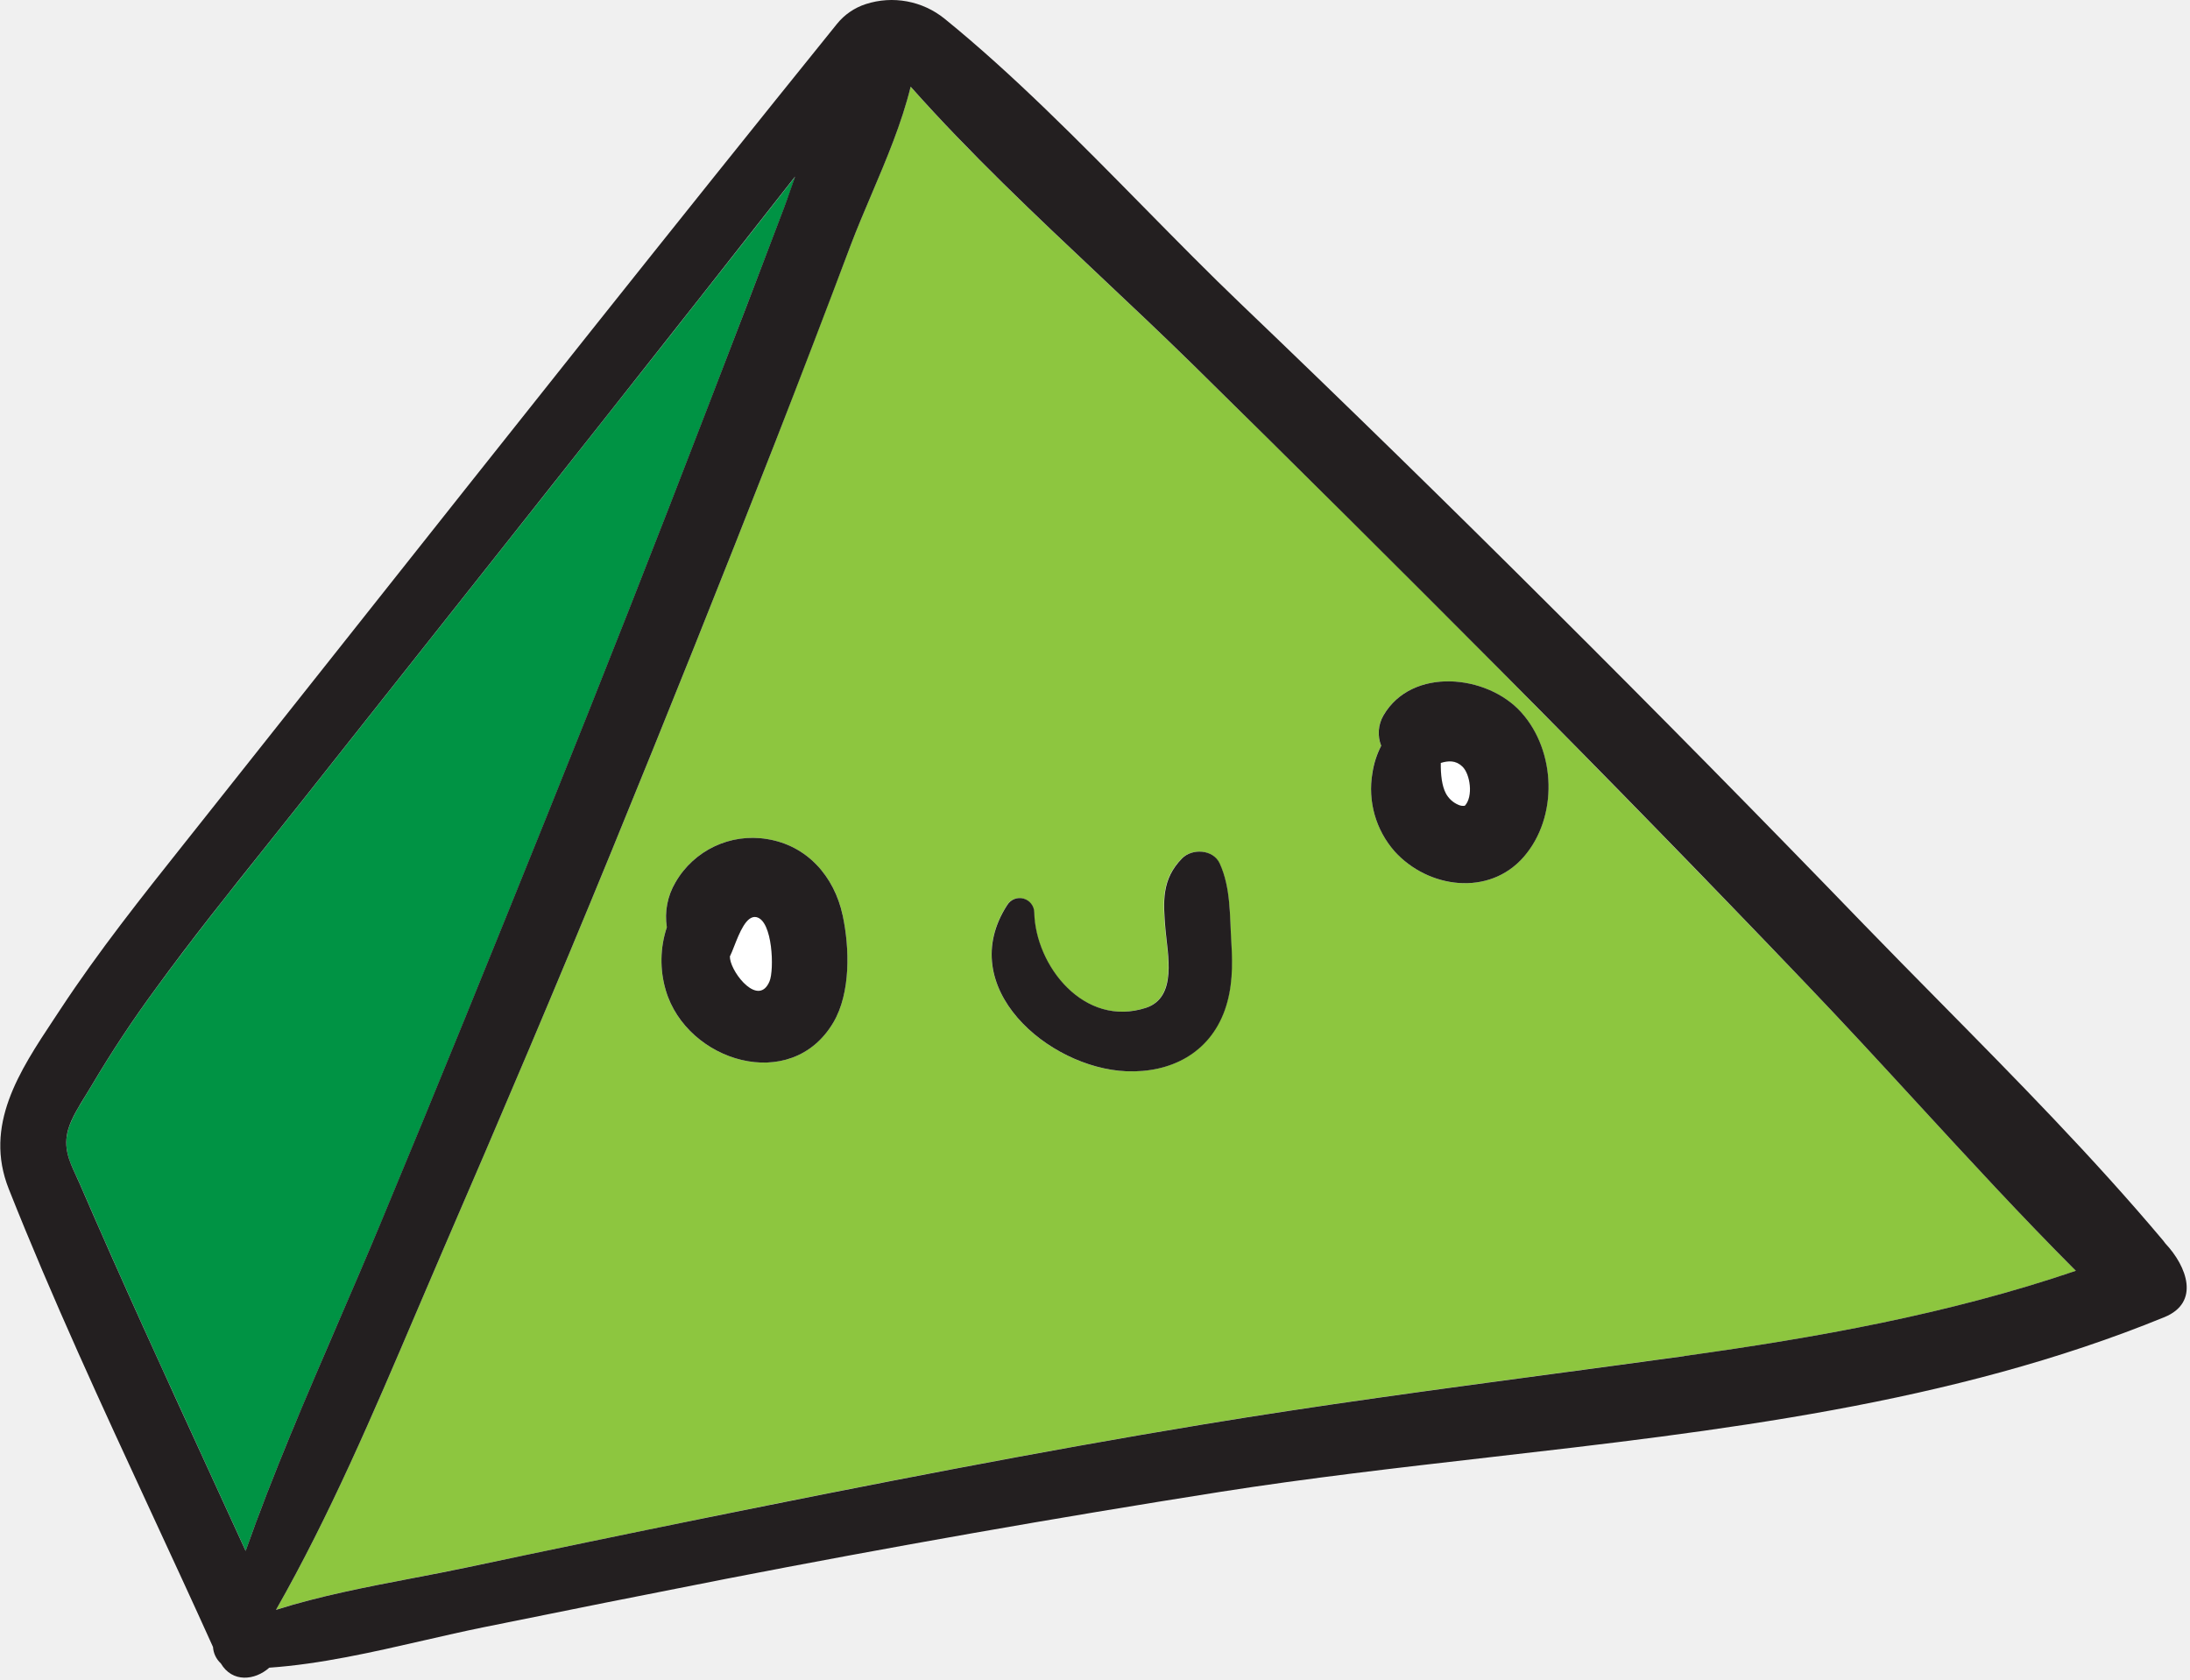
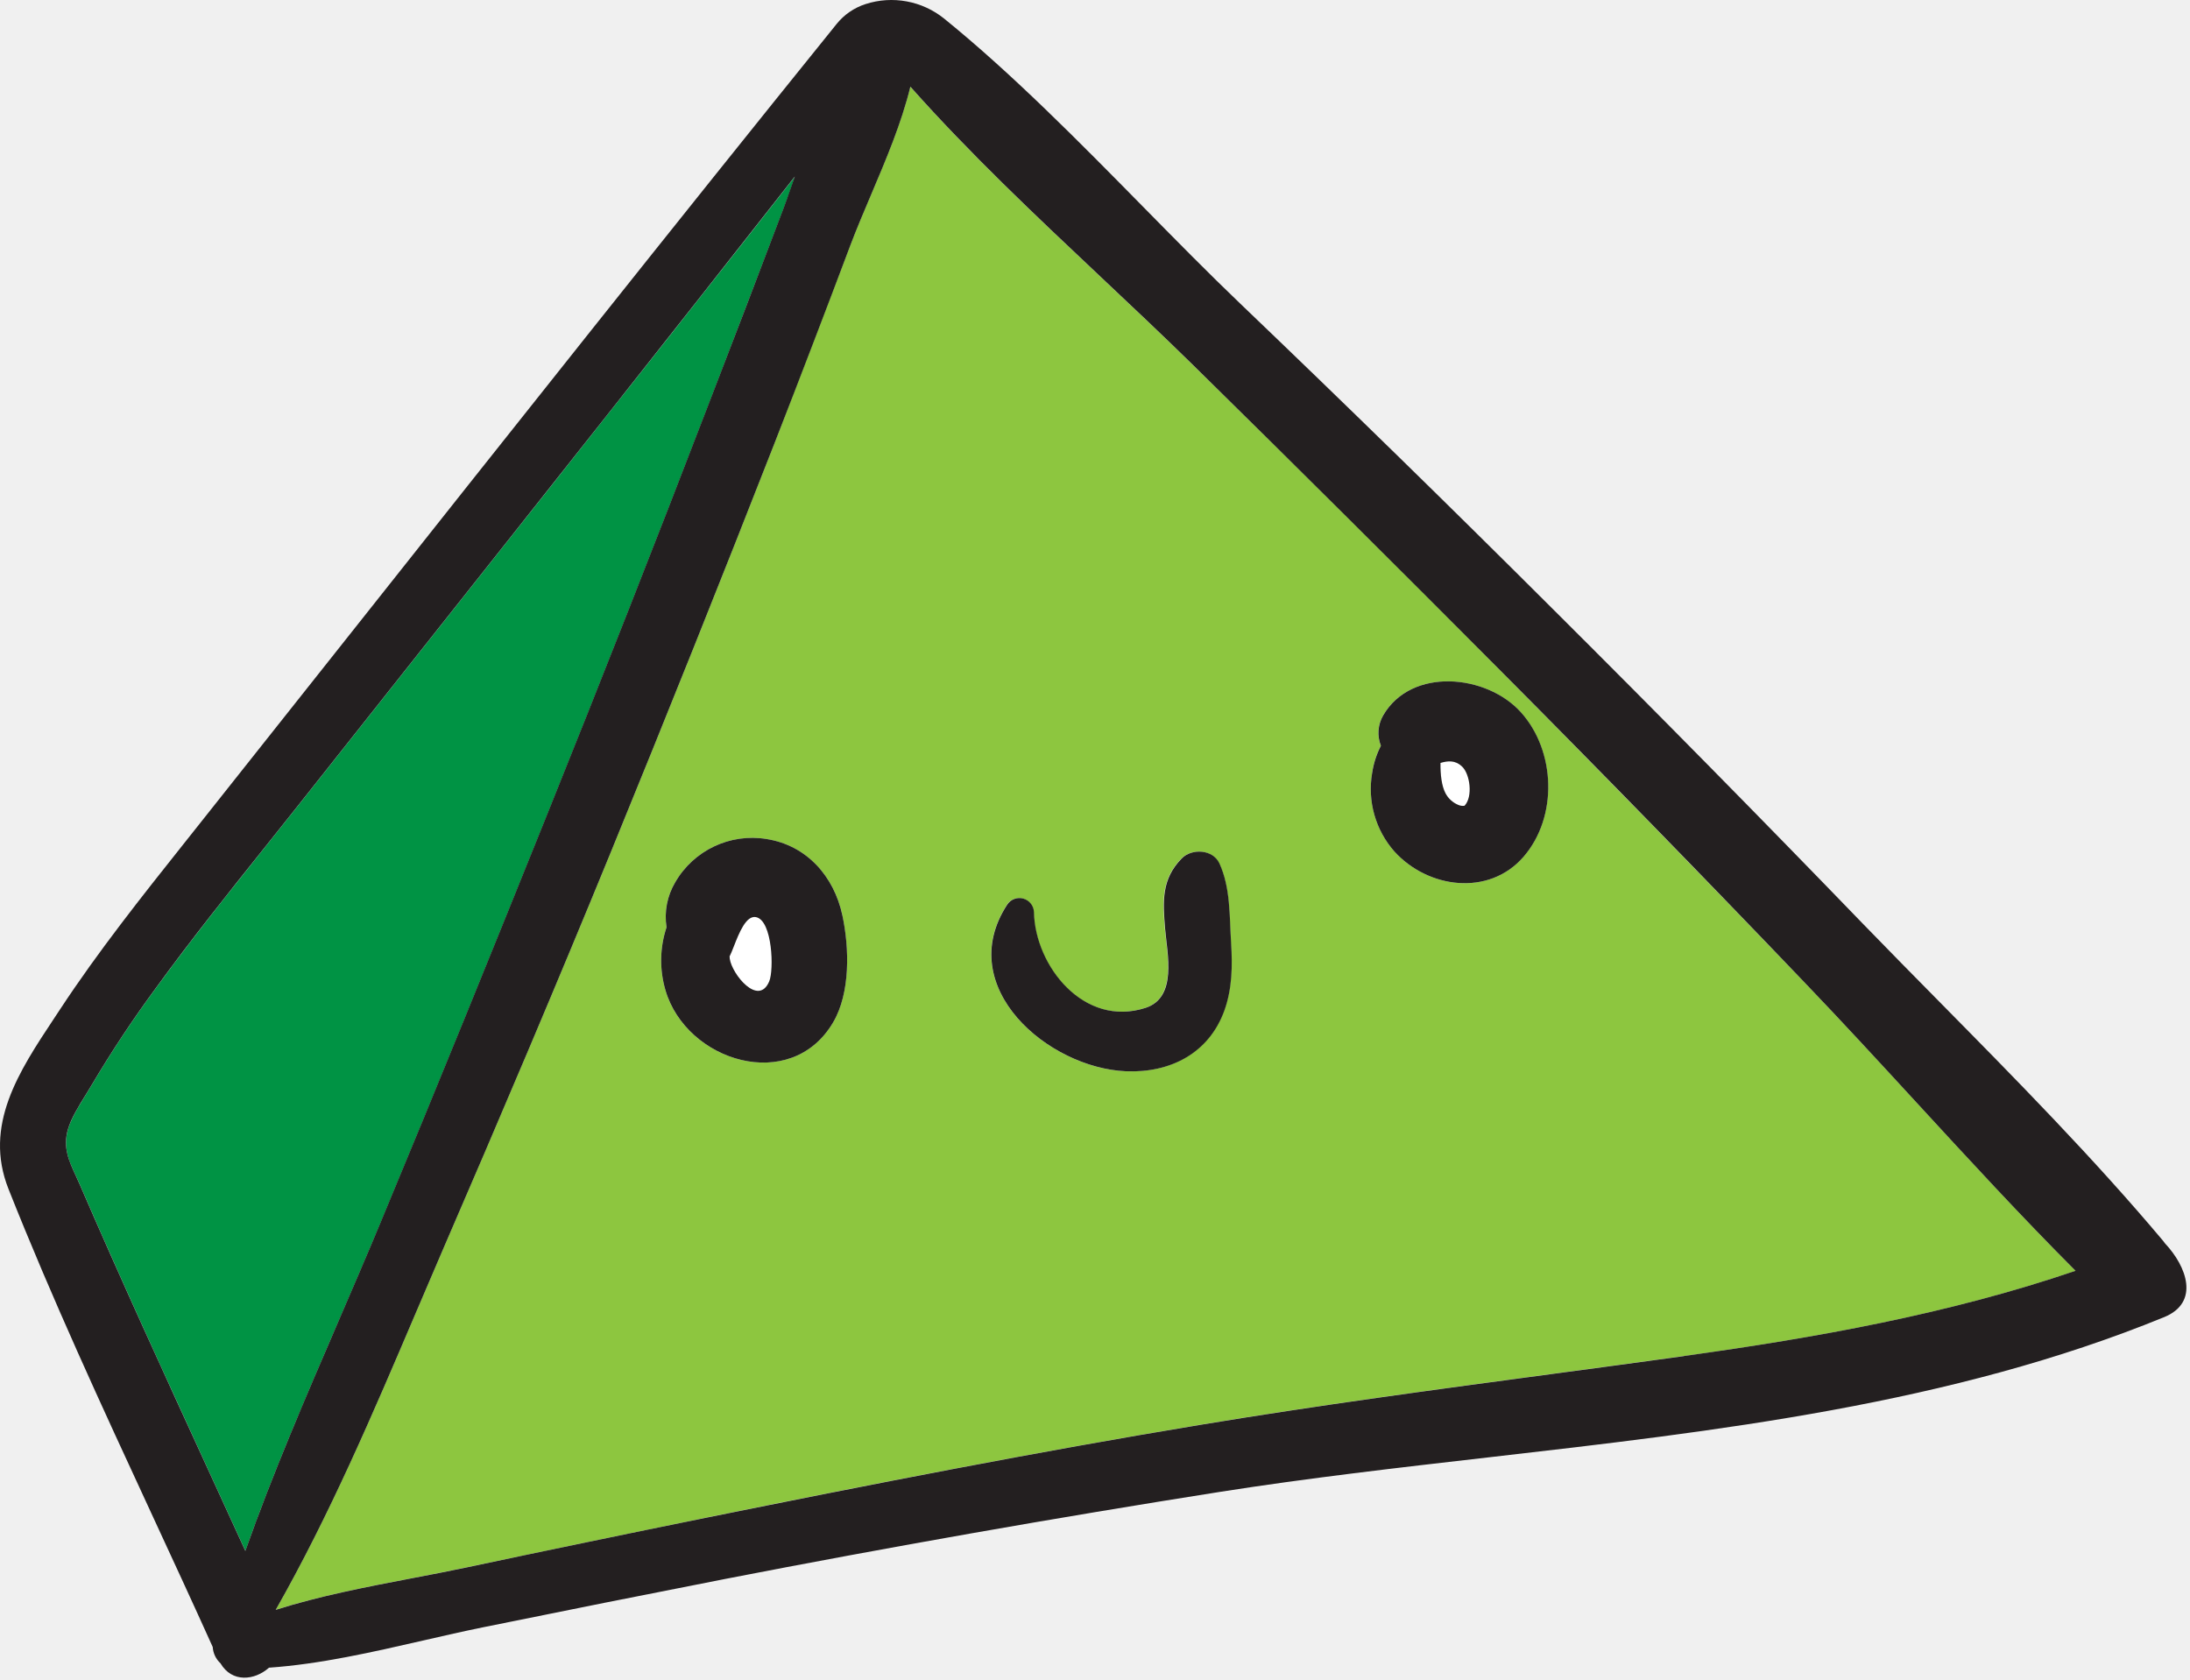
<svg xmlns="http://www.w3.org/2000/svg" width="562" height="431" viewBox="0 0 562 431" fill="none">
-   <path d="M374.222 206.545C374.739 206.812 375.325 206.917 375.902 206.845C378.112 204.515 377.312 198.695 375.262 196.765C373.532 195.125 371.652 195.275 369.732 195.855C369.732 198.855 370.042 201.745 371.022 203.645C371.729 204.947 372.857 205.97 374.222 206.545Z" fill="white" />
-   <path d="M194.093 235.405C190.763 234.735 188.733 242.685 187.293 245.515C187.293 245.705 187.293 245.895 187.343 246.085C187.913 250.085 194.723 258.485 197.483 251.875C198.703 248.945 198.323 236.265 194.093 235.405Z" fill="white" />
-   <path fill-rule="evenodd" clip-rule="evenodd" d="M113.772 320.605C128.432 286.695 142.902 252.705 156.902 218.515C171.175 183.648 185.169 148.672 198.882 113.585C205.415 96.732 211.882 79.852 218.282 62.945C219.871 58.741 221.706 54.419 223.575 50.017L223.576 50.017L223.576 50.016C227.41 40.985 231.386 31.62 233.672 22.255C248.842 39.35 265.675 55.205 282.422 70.977L282.422 70.977L282.422 70.978C290.381 78.474 298.32 85.952 306.052 93.535C332.672 119.602 359.092 145.858 385.312 172.305C411.532 198.752 437.532 225.418 463.312 252.305C472.971 262.387 482.457 272.699 491.949 283.019L491.949 283.019L491.952 283.022C505.356 297.594 518.774 312.182 532.712 326.155C500.212 337.215 466.262 343.285 432.262 348.005C421.052 349.557 409.84 351.06 398.629 352.562C368.509 356.6 338.403 360.635 308.392 365.605C266.032 372.635 223.902 380.845 181.832 389.385C161.165 393.598 140.499 397.885 119.832 402.245C115.322 403.2 110.68 404.091 105.98 404.993C94.246 407.244 82.149 409.565 70.832 413.135C84.635 388.902 95.793 362.718 106.767 336.965L106.769 336.96C109.104 331.481 111.43 326.022 113.772 320.605ZM354.422 191.395C353.295 193.59 352.535 195.955 352.172 198.395H352.192C350.953 205.625 353.057 213.027 357.912 218.525C366.472 228.015 382.102 230.145 390.992 219.925C399.882 209.705 399.302 192.805 390.352 182.805C381.592 173.055 362.252 171.125 355.002 183.615C353.628 185.983 353.414 188.85 354.422 191.395ZM258.422 232.255C259.292 230.848 260.982 230.18 262.579 230.611C264.176 231.043 265.299 232.472 265.342 234.125C265.632 247.915 278.152 263.775 293.952 258.675C301.075 256.373 300.056 247.674 299.302 241.246L299.302 241.245C299.185 240.246 299.075 239.302 299.002 238.445C298.402 231.365 298.002 225.665 303.252 220.325C305.822 217.685 311.252 217.945 312.922 221.565C315.34 226.738 315.553 232.52 315.764 238.243C315.809 239.479 315.855 240.712 315.922 241.935C316.292 247.825 316.262 253.645 314.232 259.275C310.232 270.275 300.312 275.415 288.932 274.935C269.062 274.085 244.772 253.395 258.442 232.255H258.422ZM213.842 262.415C218.322 254.845 218.032 243.285 216.232 234.905H216.252C214.102 224.925 207.122 216.955 196.792 215.335C187.411 213.789 178.056 218.23 173.322 226.475C171.274 229.94 170.493 234.008 171.112 237.985C169.372 243.221 169.278 248.864 170.842 254.155C176.192 272.415 202.992 280.785 213.842 262.415Z" fill="#8DC63F" />
-   <path d="M23.592 278.495C21.672 281.785 18.592 286.155 17.522 289.845C15.932 295.375 18.422 299.115 20.522 303.925C34.172 335.505 48.752 366.725 63.052 398.035C73.152 369.485 86.162 341.585 97.742 313.825C112.222 279.095 126.352 244.205 140.412 209.305C154.472 174.405 168.262 139.305 181.772 104.195C188.266 87.322 194.726 70.439 201.152 53.545C202.152 50.875 203.152 48.115 204.072 45.325C161.902 99.135 119.372 152.655 76.972 206.255C64.582 221.905 51.902 237.365 40.142 253.505C34.21 261.553 28.687 269.893 23.592 278.495Z" fill="#009344" />
-   <path fill-rule="evenodd" clip-rule="evenodd" d="M555.663 319.115C555.505 318.88 555.335 318.653 555.153 318.435C537.242 297.129 517.469 277.081 497.796 257.134L497.795 257.133C491.273 250.52 484.762 243.918 478.333 237.285C451.92 209.952 425.253 182.882 398.333 156.075C371.96 129.762 345.316 103.728 318.403 77.975C310.299 70.228 301.981 61.774 293.491 53.144L293.49 53.144C277.003 36.386 259.869 18.97 242.403 4.805C236.726 0.211 229.109 -1.2 222.163 1.055C219.262 1.996 216.698 3.761 214.783 6.135C172.525 58.49 130.742 111.209 88.963 163.923L88.959 163.928L88.951 163.938C76.159 180.078 63.367 196.217 50.563 212.345C49.528 213.649 48.492 214.952 47.456 216.256L47.456 216.256C36.404 230.161 25.327 244.097 15.563 258.935C15.009 259.777 14.45 260.621 13.89 261.466C4.975 274.921 -4.23 288.811 2.253 305.145C13.394 333.241 26.166 360.837 38.91 388.371L38.91 388.372C44.206 399.813 49.496 411.244 54.663 422.695C54.763 424.301 55.48 425.805 56.663 426.895C59.603 431.895 65.393 431.315 69.103 428.005C82.186 427.104 95.699 424.006 108.757 421.011L108.759 421.011C113.964 419.817 119.098 418.64 124.103 417.625C144.77 413.418 165.473 409.285 186.213 405.225C228.393 397.025 270.726 389.575 313.213 382.875C335.736 379.34 358.69 376.707 381.741 374.064C440.903 367.28 500.697 360.423 555.453 338.035C564.633 334.255 561.243 325.045 555.663 319.115ZM63.033 398.035C59.789 390.933 56.531 383.836 53.273 376.738L53.273 376.738C42.166 352.543 31.057 328.342 20.503 303.925C20.178 303.174 19.843 302.449 19.516 301.74C17.744 297.904 16.178 294.512 17.503 289.845C18.311 287.031 20.3 283.822 22.051 280.997C22.595 280.118 23.117 279.276 23.573 278.495C28.667 269.89 34.191 261.546 40.123 253.495C49.104 241.148 58.647 229.199 68.183 217.259C71.112 213.59 74.041 209.923 76.953 206.245C87.152 193.352 97.358 180.464 107.564 167.576L107.594 167.538L107.598 167.533C139.813 126.853 172.033 86.168 204.033 45.315C203.656 46.368 203.291 47.416 202.929 48.457C202.332 50.175 201.742 51.873 201.113 53.535C194.713 70.448 188.253 87.332 181.733 104.185C168.226 139.325 154.44 174.362 140.373 209.295C126.313 244.195 112.183 279.085 97.703 313.815C94.188 322.259 90.539 330.714 86.879 339.196L86.879 339.197C78.5 358.612 70.062 378.166 63.033 398.035ZM398.631 352.592C409.841 351.09 421.053 349.587 432.263 348.035V348.005C466.283 343.285 500.213 337.215 532.703 326.145C518.745 312.164 505.309 297.553 491.886 282.956C482.412 272.654 472.944 262.358 463.303 252.295C437.57 225.382 411.57 198.715 385.303 172.295C359.036 145.875 332.626 119.618 306.073 93.525C298.342 85.942 290.404 78.465 282.447 70.97C265.702 55.196 248.87 39.341 233.693 22.245C231.414 31.61 227.435 40.976 223.599 50.007C221.729 54.408 219.892 58.731 218.303 62.935C211.936 79.855 205.47 96.735 198.903 113.575C185.176 148.668 171.176 183.648 156.903 218.515C142.903 252.705 128.453 286.695 113.763 320.635C111.42 326.053 109.093 331.514 106.758 336.995C95.784 362.748 84.626 388.932 70.823 413.165C82.124 409.581 94.197 407.271 105.905 405.031C110.628 404.128 115.293 403.235 119.823 402.275C140.49 397.895 161.156 393.608 181.823 389.415C223.903 380.905 266.033 372.635 308.393 365.635C338.404 360.665 368.51 356.63 398.631 352.592Z" fill="#231F20" />
-   <path fill-rule="evenodd" clip-rule="evenodd" d="M171.122 237.985C170.503 234.008 171.284 229.94 173.332 226.475C178.064 218.234 187.414 213.794 196.792 215.335C207.112 216.955 214.092 224.905 216.242 234.905C218.042 243.285 218.332 254.845 213.852 262.415C203.012 280.785 176.212 272.425 170.852 254.155C169.288 248.864 169.382 243.221 171.122 237.985ZM187.342 246.055C187.912 250.045 194.722 258.455 197.482 251.845C198.702 248.945 198.322 236.265 194.092 235.375C191.536 234.861 189.746 239.424 188.401 242.853C187.994 243.892 187.627 244.827 187.292 245.485C187.342 245.675 187.342 245.865 187.342 246.055Z" fill="#231F20" />
-   <path d="M289.003 274.935C300.383 275.415 310.343 270.315 314.303 259.275C316.303 253.645 316.363 247.825 315.993 241.935C315.563 235.045 315.883 227.855 312.993 221.565C311.303 217.945 305.893 217.685 303.323 220.325C298.113 225.665 298.473 231.325 299.073 238.445C299.613 244.815 302.253 256.015 294.023 258.675C278.223 263.775 265.703 247.915 265.413 234.125C265.371 232.472 264.247 231.043 262.65 230.611C261.053 230.18 259.363 230.848 258.493 232.255C244.773 253.395 269.063 274.085 289.003 274.935Z" fill="#231F20" />
-   <path fill-rule="evenodd" clip-rule="evenodd" d="M390.374 182.805C399.324 192.755 399.904 209.705 391.014 219.925C382.124 230.135 366.494 228.015 357.904 218.525C353.052 213.025 350.952 205.624 352.194 198.395C352.556 195.955 353.316 193.59 354.444 191.395C353.435 188.85 353.649 185.983 355.024 183.615C362.274 171.125 381.614 173.055 390.374 182.805ZM375.904 206.795C378.114 204.465 377.314 198.645 375.264 196.715C373.534 195.075 371.654 195.225 369.734 195.805C369.694 198.815 370.024 201.695 371.024 203.595C371.721 204.916 372.85 205.957 374.224 206.545C374.746 206.795 375.331 206.882 375.904 206.795Z" fill="#231F20" />
+   <path d="M374.148 206.545C374.665 206.812 375.251 206.917 375.828 206.845C378.038 204.515 377.238 198.695 375.188 196.765C373.458 195.125 371.578 195.275 369.658 195.855C369.658 198.855 369.968 201.745 370.948 203.645C371.654 204.947 372.783 205.97 374.148 206.545Z" fill="white" />
+   <path d="M194.019 235.405C190.689 234.735 188.659 242.685 187.219 245.515C187.219 245.705 187.219 245.895 187.269 246.085C187.839 250.085 194.649 258.485 197.409 251.875C198.629 248.945 198.249 236.265 194.019 235.405Z" fill="white" />
+   <path fill-rule="evenodd" clip-rule="evenodd" d="M113.698 320.605C128.358 286.695 142.828 252.705 156.828 218.515C171.101 183.648 185.094 148.672 198.808 113.585C205.341 96.732 211.808 79.852 218.208 62.945C219.797 58.741 221.632 54.419 223.501 50.017L223.501 50.017L223.501 50.016C227.336 40.985 231.312 31.62 233.598 22.255C248.768 39.35 265.601 55.205 282.347 70.977L282.347 70.977L282.348 70.978C290.307 78.474 298.246 85.952 305.978 93.535C332.598 119.602 359.018 145.858 385.238 172.305C411.458 198.752 437.458 225.418 463.238 252.305C472.897 262.387 482.382 272.699 491.875 283.019L491.875 283.019L491.877 283.022C505.282 297.594 518.699 312.182 532.638 326.155C500.138 337.215 466.188 343.285 432.188 348.005C420.978 349.557 409.765 351.06 398.555 352.562C368.435 356.6 338.328 360.635 308.318 365.605C265.958 372.635 223.828 380.845 181.758 389.385C161.091 393.598 140.424 397.885 119.758 402.245C115.248 403.2 110.606 404.091 105.906 404.993C94.172 407.244 82.075 409.565 70.758 413.135C84.561 388.902 95.719 362.718 106.693 336.965L106.695 336.96C109.03 331.481 111.356 326.022 113.698 320.605ZM354.348 191.395C353.22 193.59 352.46 195.955 352.098 198.395H352.118C350.879 205.625 352.982 213.027 357.838 218.525C366.398 228.015 382.028 230.145 390.918 219.925C399.808 209.705 399.228 192.805 390.278 182.805C381.518 173.055 362.178 171.125 354.928 183.615C353.553 185.983 353.34 188.85 354.348 191.395ZM258.348 232.255C259.217 230.848 260.908 230.18 262.505 230.611C264.101 231.043 265.225 232.472 265.268 234.125C265.558 247.915 278.078 263.775 293.878 258.675C301.001 256.373 299.981 247.674 299.228 241.246L299.228 241.245C299.111 240.246 299 239.302 298.928 238.445C298.328 231.365 297.928 225.665 303.178 220.325C305.748 217.685 311.178 217.945 312.848 221.565C315.266 226.738 315.479 232.52 315.689 238.243C315.735 239.479 315.78 240.712 315.848 241.935C316.218 247.825 316.188 253.645 314.158 259.275C310.158 270.275 300.238 275.415 288.858 274.935C268.988 274.085 244.698 253.395 258.368 232.255H258.348ZM213.768 262.415C218.248 254.845 217.958 243.285 216.158 234.905H216.178C214.028 224.925 207.048 216.955 196.718 215.335C187.337 213.789 177.982 218.23 173.248 226.475C171.2 229.94 170.419 234.008 171.038 237.985C169.298 243.221 169.204 248.864 170.768 254.155C176.118 272.415 202.918 280.785 213.768 262.415Z" fill="#8DC63F" />
+   <path d="M23.518 278.495C21.598 281.785 18.518 286.155 17.448 289.845C15.858 295.375 18.348 299.115 20.448 303.925C34.098 335.505 48.678 366.725 62.978 398.035C73.078 369.485 86.088 341.585 97.668 313.825C112.148 279.095 126.278 244.205 140.338 209.305C154.398 174.405 168.188 139.305 181.698 104.195C188.191 87.322 194.651 70.439 201.078 53.545C202.078 50.875 203.078 48.115 203.998 45.325C161.828 99.135 119.298 152.655 76.898 206.255C64.508 221.905 51.828 237.365 40.068 253.505C34.136 261.553 28.613 269.893 23.518 278.495Z" fill="#009344" />
+   <path fill-rule="evenodd" clip-rule="evenodd" d="M555.589 319.115C555.431 318.88 555.261 318.653 555.079 318.435C537.167 297.129 517.394 277.081 497.722 257.134L497.721 257.133C491.199 250.52 484.687 243.918 478.259 237.285C451.845 209.952 425.179 182.882 398.259 156.075C371.885 129.762 345.242 103.728 318.329 77.975C310.225 70.228 301.907 61.774 293.416 53.144L293.416 53.144C276.929 36.386 259.794 18.97 242.329 4.805C236.651 0.211 229.035 -1.2 222.089 1.055C219.188 1.996 216.623 3.761 214.709 6.135C172.451 58.49 130.668 111.209 88.888 163.923L88.885 163.928L88.876 163.938C76.085 180.078 63.293 196.217 50.489 212.345C49.454 213.649 48.418 214.952 47.382 216.256L47.382 216.256C36.33 230.161 25.253 244.097 15.489 258.935C14.935 259.777 14.376 260.621 13.816 261.466C4.9 274.921 -4.304 288.811 2.179 305.145C13.319 333.241 26.092 360.837 38.836 388.371L38.836 388.372C44.132 399.813 49.422 411.244 54.589 422.695C54.689 424.301 55.406 425.805 56.589 426.895C59.529 431.895 65.319 431.315 69.029 428.005C82.112 427.104 95.625 424.006 108.683 421.011L108.684 421.011C113.89 419.817 119.024 418.64 124.029 417.625C144.695 413.418 165.399 409.285 186.139 405.225C228.319 397.025 270.652 389.575 313.139 382.875C335.662 379.34 358.616 376.707 381.667 374.064C440.828 367.28 500.623 360.423 555.379 338.035C564.559 334.255 561.169 325.045 555.589 319.115ZM62.959 398.035C59.715 390.933 56.457 383.836 53.199 376.738L53.199 376.738C42.092 352.543 30.983 328.342 20.429 303.925C20.104 303.174 19.769 302.449 19.442 301.74C17.67 297.904 16.104 294.512 17.429 289.845C18.237 287.031 20.226 283.822 21.976 280.997C22.521 280.118 23.043 279.276 23.499 278.495C28.593 269.89 34.117 261.546 40.049 253.495C49.03 241.148 58.572 229.199 68.109 217.259C71.038 213.59 73.967 209.923 76.879 206.245C87.077 193.352 97.284 180.464 107.49 167.576L107.52 167.538L107.524 167.533C139.739 126.853 171.958 86.168 203.959 45.315C203.581 46.368 203.217 47.416 202.855 48.457C202.258 50.175 201.668 51.873 201.039 53.535C194.639 70.448 188.179 87.332 181.659 104.185C168.152 139.325 154.365 174.362 140.299 209.295C126.239 244.195 112.109 279.085 97.629 313.815C94.114 322.259 90.465 330.714 86.805 339.196L86.805 339.197C78.426 358.612 69.988 378.166 62.959 398.035ZM398.556 352.592C409.767 351.09 420.979 349.587 432.189 348.035V348.005C466.209 343.285 500.139 337.215 532.629 326.145C518.671 312.164 505.235 297.553 491.812 282.956C482.337 272.654 472.87 262.358 463.229 252.295C437.495 225.382 411.495 198.715 385.229 172.295C358.962 145.875 332.552 119.618 305.999 93.525C298.268 85.942 290.33 78.465 282.373 70.97C265.628 55.196 248.796 39.341 233.619 22.245C231.34 31.61 227.361 40.976 223.524 50.007C221.654 54.408 219.818 58.731 218.229 62.935C211.862 79.855 205.395 96.735 198.829 113.575C185.102 148.668 171.102 183.648 156.829 218.515C142.829 252.705 128.379 286.695 113.689 320.635C111.346 326.053 109.019 331.514 106.684 336.995C95.71 362.748 84.551 388.932 70.749 413.165C82.05 409.581 94.122 407.271 105.831 405.031C110.554 404.128 115.218 403.235 119.749 402.275C140.415 397.895 161.082 393.608 181.749 389.415C223.829 380.905 265.959 372.635 308.319 365.635C338.329 360.665 368.436 356.63 398.556 352.592Z" fill="#231F20" />
+   <path fill-rule="evenodd" clip-rule="evenodd" d="M171.048 237.985C170.429 234.008 171.21 229.94 173.258 226.475C177.99 218.234 187.34 213.794 196.718 215.335C207.038 216.955 214.018 224.905 216.168 234.905C217.968 243.285 218.258 254.845 213.778 262.415C202.938 280.785 176.138 272.425 170.778 254.155C169.214 248.864 169.308 243.221 171.048 237.985ZM187.268 246.055C187.838 250.045 194.648 258.455 197.408 251.845C198.628 248.945 198.248 236.265 194.018 235.375C191.462 234.861 189.672 239.424 188.327 242.853C187.919 243.892 187.553 244.827 187.218 245.485C187.268 245.675 187.268 245.865 187.268 246.055Z" fill="#231F20" />
+   <path d="M288.929 274.935C300.309 275.415 310.269 270.315 314.229 259.275C316.229 253.645 316.289 247.825 315.919 241.935C315.489 235.045 315.809 227.855 312.919 221.565C311.229 217.945 305.819 217.685 303.249 220.325C298.039 225.665 298.399 231.325 298.999 238.445C299.539 244.815 302.179 256.015 293.949 258.675C278.149 263.775 265.629 247.915 265.339 234.125C265.296 232.472 264.173 231.043 262.576 230.611C260.979 230.18 259.289 230.848 258.419 232.255C244.699 253.395 268.989 274.085 288.929 274.935Z" fill="#231F20" />
+   <path fill-rule="evenodd" clip-rule="evenodd" d="M390.299 182.805C399.249 192.755 399.829 209.705 390.939 219.925C382.049 230.135 366.419 228.015 357.829 218.525C352.978 213.025 350.878 205.624 352.119 198.395C352.482 195.955 353.242 193.59 354.369 191.395C353.361 188.85 353.575 185.983 354.949 183.615C362.199 171.125 381.539 173.055 390.299 182.805ZM375.829 206.795C378.039 204.465 377.239 198.645 375.189 196.715C373.459 195.075 371.579 195.225 369.659 195.805C369.619 198.815 369.949 201.695 370.949 203.595C371.647 204.916 372.776 205.957 374.149 206.545C374.672 206.795 375.257 206.882 375.829 206.795Z" fill="#231F20" />
</svg>
